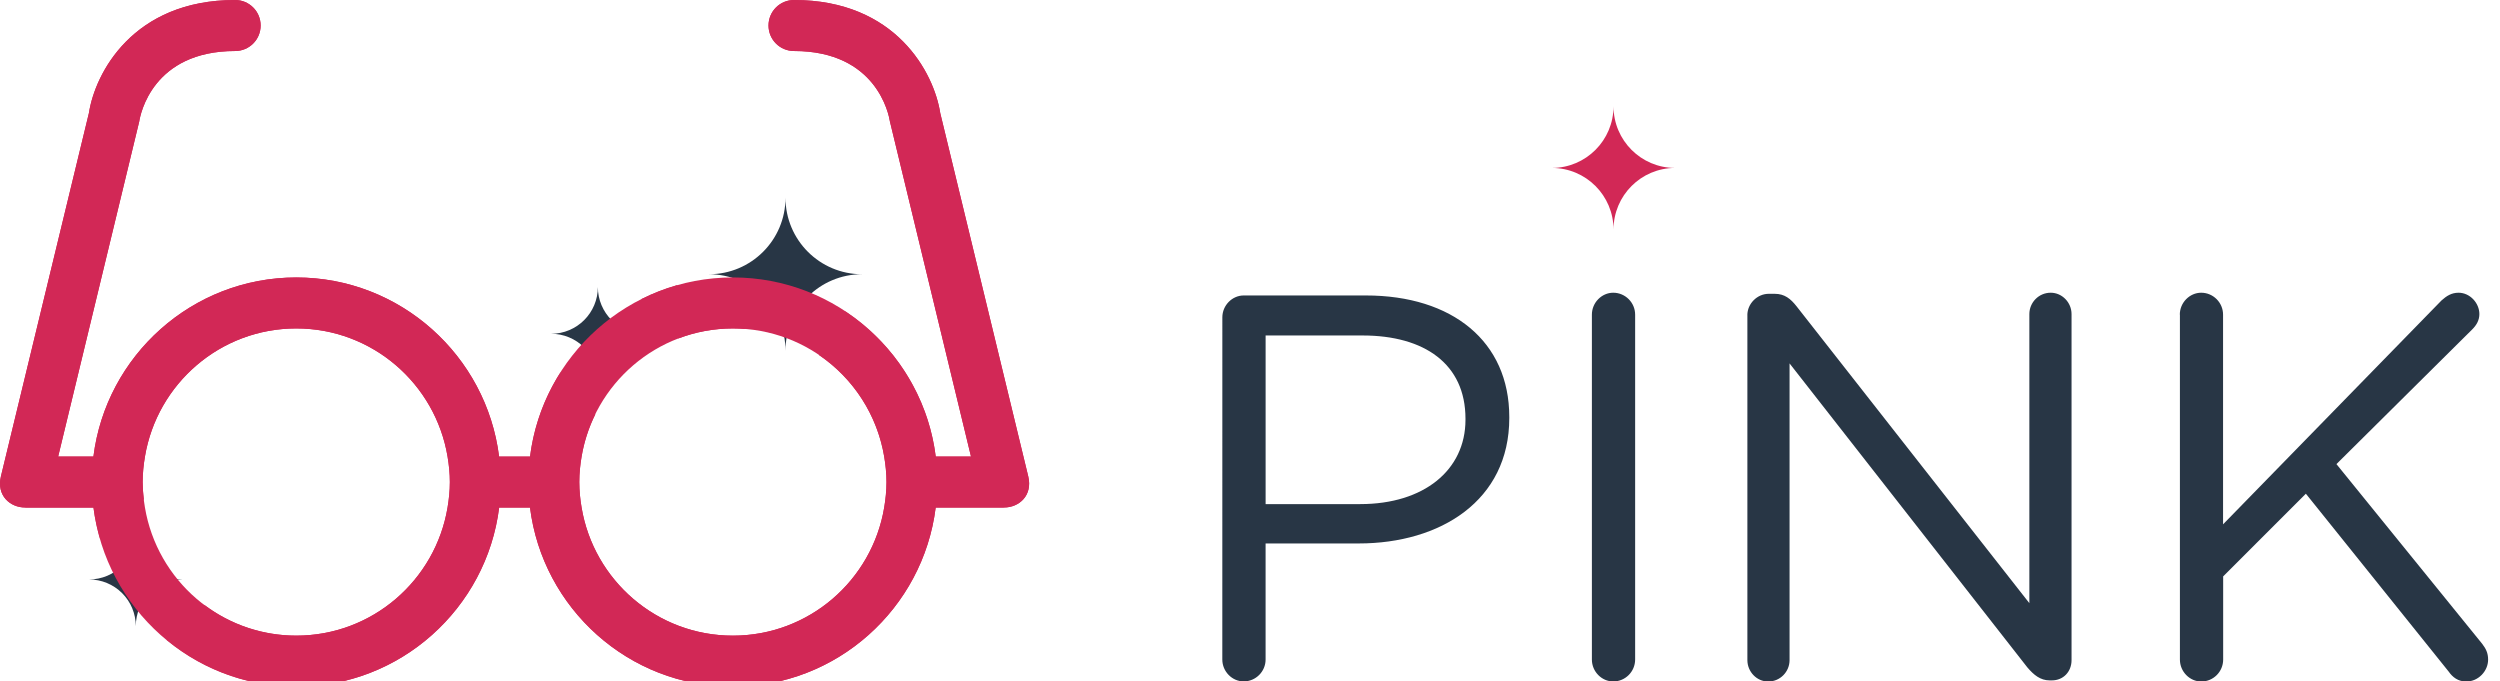
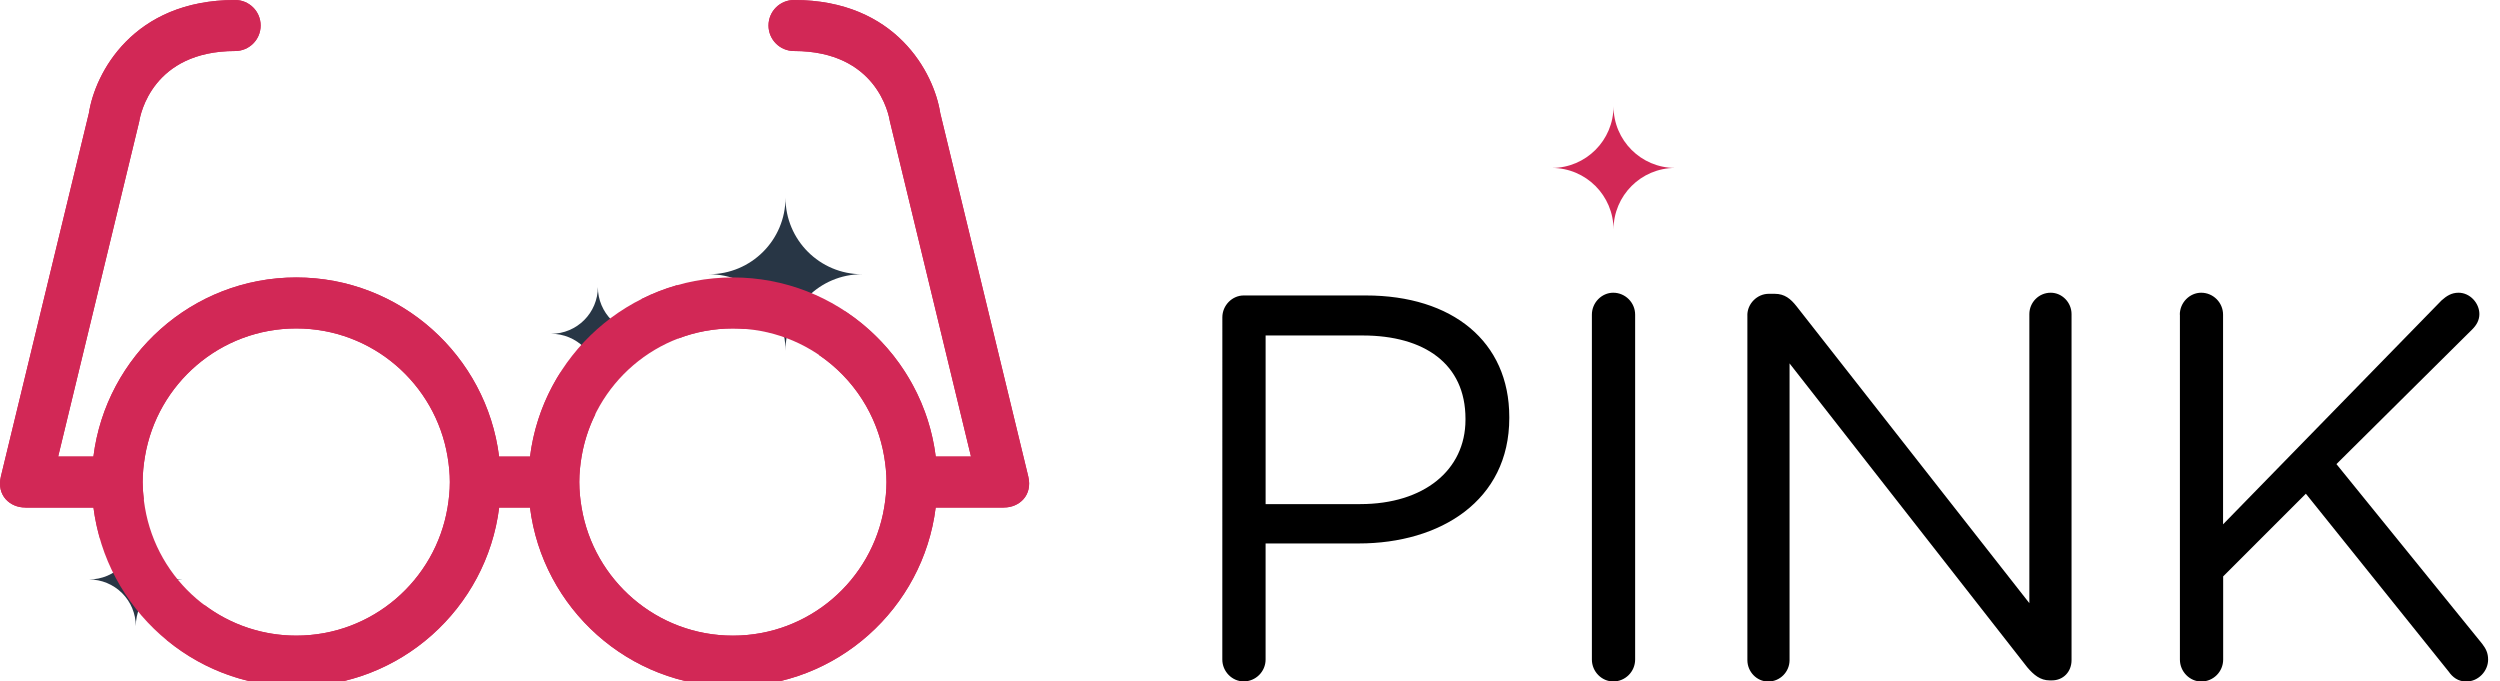
<svg xmlns="http://www.w3.org/2000/svg" class="page-footer__logo" width="147" height="40">
-   <g class="page-footer__icon page-footer__icon--text" fill="#283645">
+   <g class="page-footer__icon page-footer__icon--text">
    <path d="M71.874 18.661c0-.708.58-1.288 1.256-1.288h7.18c5.087 0 8.436 2.704 8.436 7.146v.063c0 4.86-4.057 7.373-8.854 7.373h-5.475v6.825c0 .708-.58 1.287-1.289 1.287-.676 0-1.256-.58-1.256-1.287l.002-20.119zm8.114 10.98c3.734 0 6.182-1.996 6.182-4.959v-.062c0-3.221-2.414-4.894-6.053-4.894h-5.699v9.917h5.57v-.002zM93.603 18.5c0-.708.579-1.288 1.255-1.288.709 0 1.288.58 1.288 1.288v20.283a1.29 1.29 0 01-1.288 1.287c-.676 0-1.255-.579-1.255-1.287V18.5zM102.744 18.532c0-.676.58-1.256 1.256-1.256h.354c.58 0 .935.29 1.288.74l13.684 17.45V18.468c0-.676.547-1.256 1.256-1.256.676 0 1.225.58 1.225 1.256v20.349c0 .677-.48 1.19-1.158 1.19h-.129c-.548 0-.936-.321-1.318-.772l-13.976-17.867v17.449c0 .677-.547 1.257-1.257 1.257-.676 0-1.223-.58-1.223-1.257V18.532h-.002zM128.173 18.5c0-.708.58-1.288 1.257-1.288.708 0 1.286.58 1.286 1.288v12.331l12.848-13.168c.29-.257.579-.451.998-.451.676 0 1.225.612 1.225 1.256 0 .354-.162.644-.42.901l-7.984 7.92 8.564 10.561c.225.291.354.547.354.936 0 .676-.577 1.288-1.285 1.288-.482 0-.807-.259-1.03-.58l-8.401-10.464-4.863 4.861v4.895a1.29 1.29 0 01-1.286 1.288c-.677 0-1.257-.58-1.257-1.288V18.5h-.006z" />
  </g>
  <path class="page-footer__icon page-footer__icon--star" fill="#D22856" d="M98.498 9.875a3.623 3.623 0 01-3.623-3.624 3.625 3.625 0 01-3.625 3.624 3.625 3.625 0 013.625 3.624 3.623 3.623 0 013.623-3.624z" />
  <g class="page-footer__icon page-footer__icon--glasses-desktop" fill="#D22856">
    <path d="M43.094 19.313c.246 0 .489.014.73.033a2.491 2.491 0 00-2.136-1.221 1.994 1.994 0 01-1.884-1.354c-.727.208-1.425.482-2.089.816.062.017.122.038.188.038a2 2 0 012 2c0 .096-.015.188-.028.281 1-.382 2.084-.593 3.219-.593z" />
    <path d="M60.462 28.016L55.287 6.651C54.926 4.303 52.694 0 46.688 0a1.5 1.5 0 100 3c4.856 0 5.575 3.729 5.639 4.143l4.767 19.701h-2.073c-.445-3.557-2.453-6.628-5.305-8.522a2.503 2.503 0 00-1.529 2.303c0 .088-.015.171-.026.256a9.034 9.034 0 013.829 5.965c.082.488.135.987.135 1.5 0 .512-.053 1.012-.135 1.5-.716 4.271-4.421 7.53-8.896 7.53-4.475 0-8.181-3.259-8.896-7.53a9.035 9.035 0 01-.135-1.5c0-.513.053-1.012.135-1.5a8.945 8.945 0 01.808-2.484 1.994 1.994 0 01-1.852-1.984.739.739 0 00-.192-.488 11.95 11.95 0 00-1.795 4.957h-1.82c-.741-5.927-5.802-10.531-11.927-10.531S6.235 20.917 5.493 26.844H3.42L8.187 7.143C8.25 6.729 8.97 3 13.826 3a1.5 1.5 0 100-3C7.82 0 5.588 4.303 5.227 6.651L.052 28.016c-.266 1.109.531 1.826 1.426 1.826.012 0 .023.004.036.004h3.982c.079.629.215 1.237.387 1.831a.726.726 0 00.102-.354 2 2 0 012-2c.166 0 .324.024.478.062a8.337 8.337 0 01-.074-1.042c0-.512.053-1.011.135-1.5.715-4.271 4.421-7.531 8.896-7.531s8.18 3.26 8.896 7.531c.082.489.135.988.135 1.5s-.053 1.012-.135 1.5c-.715 4.272-4.421 7.531-8.896 7.531a8.959 8.959 0 01-5.386-1.794c-.35.302-.8.491-1.299.491a.75.75 0 00-.749.748c0 .289-.065.563-.176.812a11.94 11.94 0 007.614 2.743c6.125 0 11.185-4.604 11.927-10.529h1.814c.742 5.926 5.802 10.529 11.927 10.529s11.186-4.604 11.927-10.529H59c.012 0 .023-.005.036-.005.895.002 1.692-.715 1.426-1.824z" />
  </g>
  <path class="page-footer__icon page-footer__icon--stars" fill="#283645" d="M50.686 16.125a4.499 4.499 0 01-4.499-4.499 4.499 4.499 0 01-4.499 4.499 4.499 4.499 0 014.499 4.499 4.498 4.498 0 014.499-4.499zM37.904 19.626a2.748 2.748 0 01-2.749-2.749 2.748 2.748 0 01-2.749 2.749 2.747 2.747 0 012.749 2.749 2.748 2.748 0 012.749-2.749zM10.734 34.072a2.748 2.748 0 01-2.749-2.75c0 1.52-1.23 2.75-2.749 2.75a2.747 2.747 0 012.749 2.748 2.748 2.748 0 012.749-2.748z" />
  <path class="page-footer__icon page-footer__icon--glasses-mobile" fill="#D22856" d="M60.462 28.016L55.287 6.651C54.926 4.303 52.694 0 46.688 0a1.5 1.5 0 100 3c4.856 0 5.575 3.729 5.639 4.143l4.767 19.701h-2.073c-.742-5.927-5.802-10.531-11.927-10.531s-11.186 4.604-11.927 10.531h-1.82c-.741-5.927-5.802-10.531-11.927-10.531S6.235 20.917 5.493 26.844H3.42L8.187 7.143C8.25 6.729 8.97 3 13.826 3a1.5 1.5 0 100-3C7.82 0 5.588 4.303 5.227 6.651L.052 28.016c-.266 1.109.531 1.826 1.426 1.826.012 0 .023.004.036.004h3.982c.741 5.926 5.802 10.53 11.927 10.53s11.185-4.604 11.927-10.53h1.814c.742 5.926 5.802 10.53 11.927 10.53s11.186-4.604 11.927-10.53H59c.012 0 .023-.004.036-.004.895 0 1.692-.717 1.426-1.826zm-34.147 1.828c-.715 4.272-4.421 7.531-8.896 7.531s-8.18-3.259-8.896-7.531c-.082-.488-.135-.988-.135-1.5s.053-1.011.135-1.5c.715-4.271 4.421-7.531 8.896-7.531s8.18 3.26 8.896 7.531c.082.489.135.988.135 1.5s-.053 1.011-.135 1.5zm25.675 0c-.716 4.272-4.421 7.531-8.896 7.531-4.475 0-8.181-3.259-8.896-7.531-.082-.488-.135-.988-.135-1.5s.053-1.011.135-1.5c.716-4.271 4.421-7.531 8.896-7.531 4.475 0 8.181 3.26 8.896 7.531.082.489.135.988.135 1.5s-.053 1.011-.135 1.5z" />
</svg>
